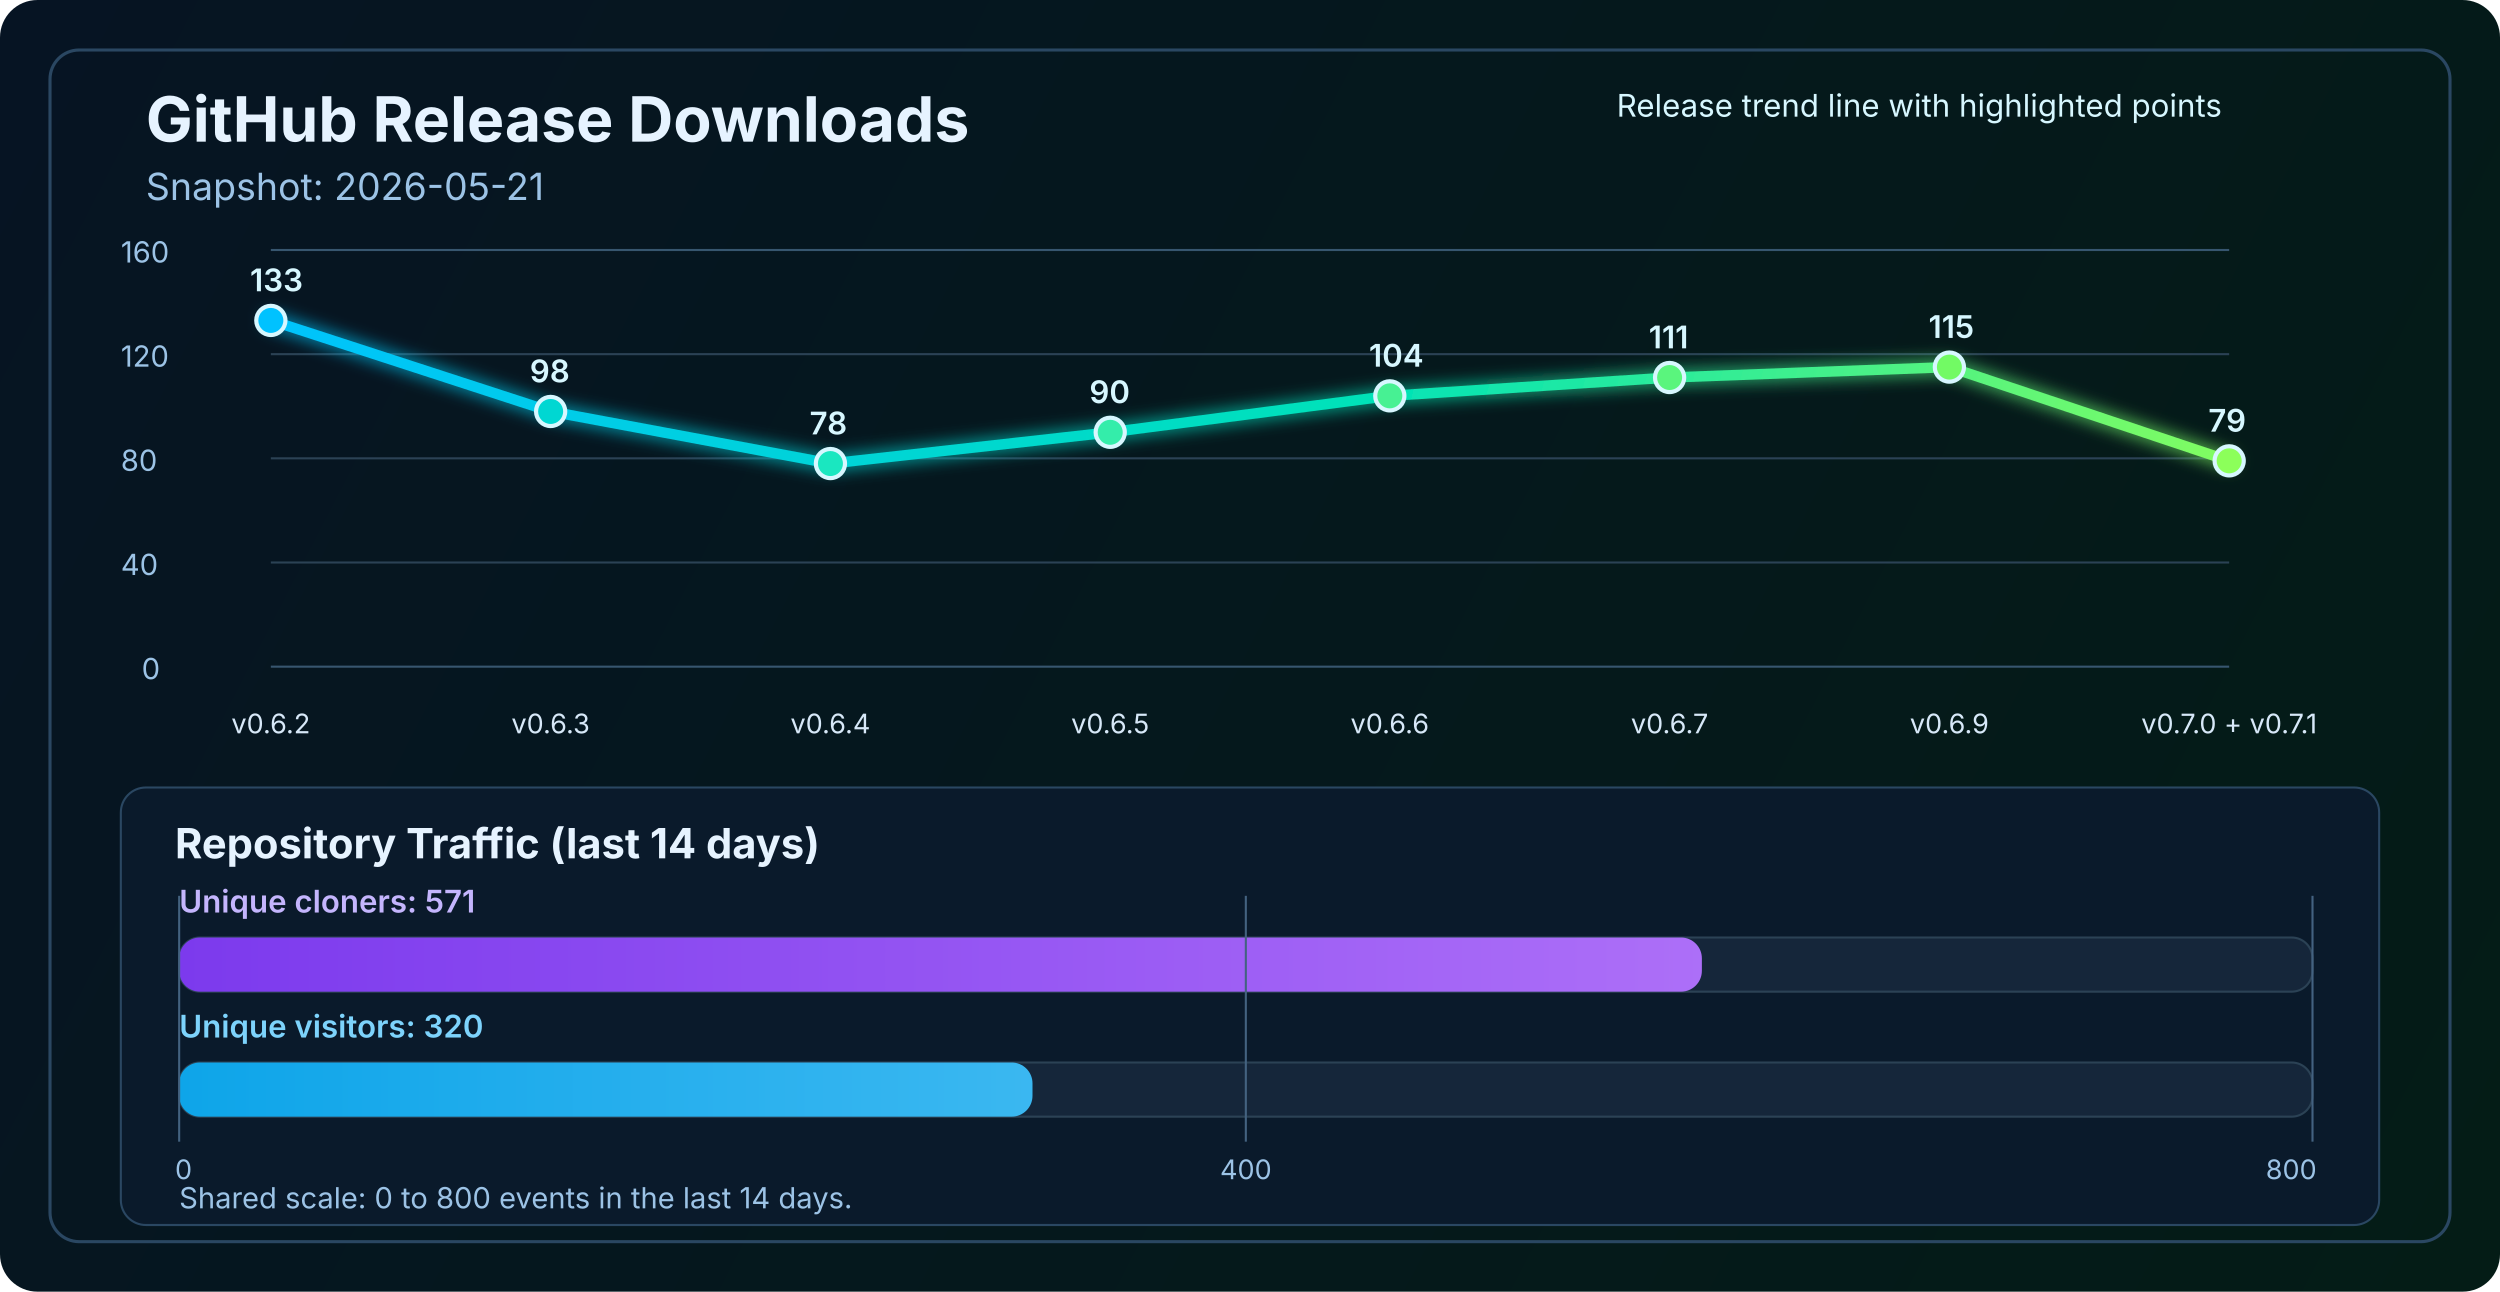
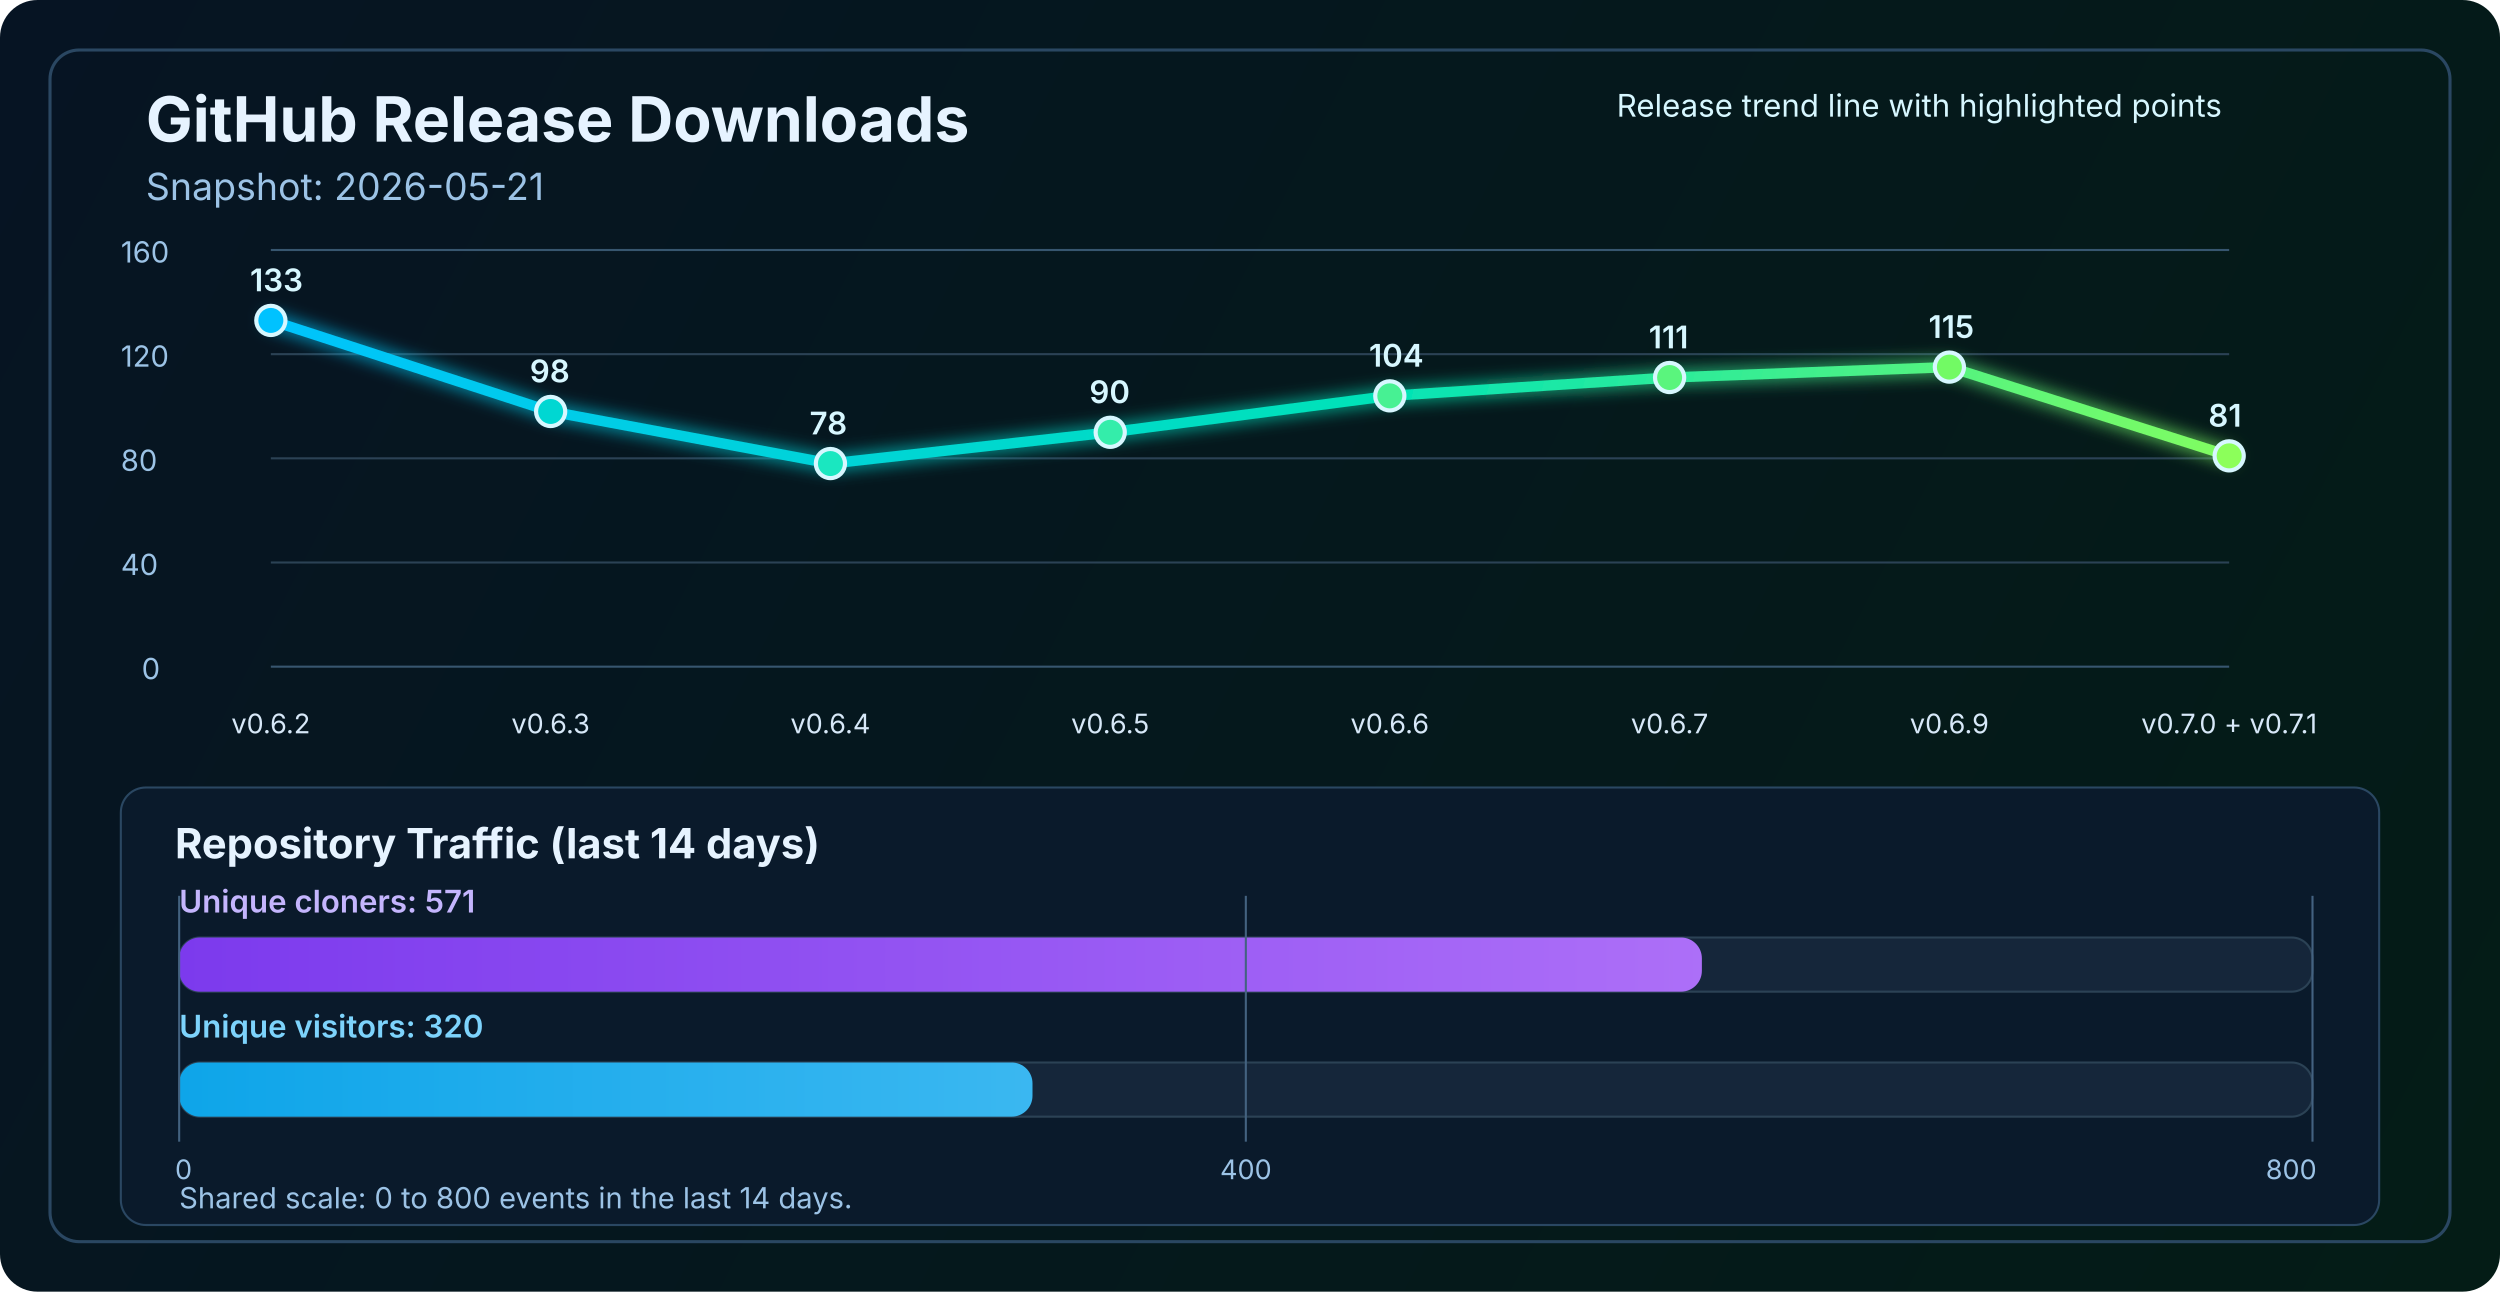
<svg xmlns="http://www.w3.org/2000/svg" width="1200" height="620" viewBox="0 0 1200 620" fill="none" role="img" aria-labelledby="title desc">
  <defs>
    <linearGradient id="bg" x1="0" y1="0" x2="1200" y2="620" gradientUnits="userSpaceOnUse">
      <stop stop-color="#061423" />
      <stop offset="1" stop-color="#041C16" />
    </linearGradient>
    <linearGradient id="line" x1="130" y1="86" x2="1070" y2="340" gradientUnits="userSpaceOnUse">
      <stop stop-color="#00C2FF" />
      <stop offset="0.55" stop-color="#00E2B8" />
      <stop offset="1" stop-color="#8CFF5A" />
    </linearGradient>
    <linearGradient id="cloneFill" x1="86" y1="450" x2="1110" y2="450" gradientUnits="userSpaceOnUse">
      <stop stop-color="#7C3AED" />
      <stop offset="1" stop-color="#C084FC" />
    </linearGradient>
    <linearGradient id="viewFill" x1="86" y1="482" x2="1110" y2="482" gradientUnits="userSpaceOnUse">
      <stop stop-color="#0EA5E9" />
      <stop offset="1" stop-color="#7DD3FC" />
    </linearGradient>
    <filter id="glow" x="-50%" y="-50%" width="200%" height="200%">
      <feGaussianBlur stdDeviation="4" result="blur" />
      <feMerge>
        <feMergeNode in="blur" />
        <feMergeNode in="SourceGraphic" />
      </feMerge>
    </filter>
  </defs>
  <rect width="1200" height="620" rx="18" fill="url(#bg)" />
  <rect x="24" y="24" width="1152" height="572" rx="14" stroke="#2A4762" stroke-width="1.5" />
  <text x="70" y="68" fill="#E6F3FF" font-size="30" font-family="SF Pro Display, -apple-system, BlinkMacSystemFont, Segoe UI, sans-serif" font-weight="700">GitHub Release Downloads</text>
  <text x="70" y="96" fill="#9CC3E6" font-size="18" font-family="SF Pro Text, -apple-system, BlinkMacSystemFont, Segoe UI, sans-serif">Snapshot: 2026-05-21</text>
  <line x1="130" y1="320.0" x2="1070" y2="320.0" stroke="#37566F" stroke-width="1" />
  <line x1="130" y1="270.0" x2="1070" y2="270.0" stroke="#2B4255" stroke-width="1" />
  <line x1="130" y1="220.0" x2="1070" y2="220.0" stroke="#2B4255" stroke-width="1" />
  <line x1="130" y1="170.0" x2="1070" y2="170.0" stroke="#2B4255" stroke-width="1" />
  <line x1="130" y1="120.0" x2="1070" y2="120.0" stroke="#37566F" stroke-width="1" />
  <text x="68" y="326.0" fill="#9CC3E6" font-size="14" font-family="SF Pro Text, -apple-system, BlinkMacSystemFont, Segoe UI, sans-serif">0</text>
  <text x="58" y="276.0" fill="#9CC3E6" font-size="14" font-family="SF Pro Text, -apple-system, BlinkMacSystemFont, Segoe UI, sans-serif">40</text>
  <text x="58" y="226.0" fill="#9CC3E6" font-size="14" font-family="SF Pro Text, -apple-system, BlinkMacSystemFont, Segoe UI, sans-serif">80</text>
  <text x="58" y="176.0" fill="#9CC3E6" font-size="14" font-family="SF Pro Text, -apple-system, BlinkMacSystemFont, Segoe UI, sans-serif">120</text>
  <text x="58" y="126.0" fill="#9CC3E6" font-size="14" font-family="SF Pro Text, -apple-system, BlinkMacSystemFont, Segoe UI, sans-serif">160</text>
-   <polyline points="130.0,153.8 264.3,197.5 398.6,222.5 532.9,207.5 667.1,190.0 801.4,181.2 935.7,176.2 1070.0,221.2" fill="none" stroke="url(#line)" stroke-width="5" stroke-linecap="round" stroke-linejoin="round" filter="url(#glow)" />
+   <polyline points="130.0,153.8 264.3,197.5 398.6,222.5 532.9,207.5 667.1,190.0 801.4,181.2 935.7,176.2 1070.0,218.8" fill="none" stroke="url(#line)" stroke-width="5" stroke-linecap="round" stroke-linejoin="round" filter="url(#glow)" />
  <circle cx="130.0" cy="153.8" r="7" fill="#00C2FF" stroke="#D7F7FF" stroke-width="2" />
  <circle cx="264.3" cy="197.5" r="7" fill="#00D7D2" stroke="#D7F7FF" stroke-width="2" />
  <circle cx="398.6" cy="222.5" r="7" fill="#1AE7C0" stroke="#D7F7FF" stroke-width="2" />
  <circle cx="532.9" cy="207.5" r="7" fill="#34EDAA" stroke="#D7F7FF" stroke-width="2" />
  <circle cx="667.1" cy="190.0" r="7" fill="#47F193" stroke="#D7F7FF" stroke-width="2" />
  <circle cx="801.4" cy="181.2" r="7" fill="#5AF57D" stroke="#D7F7FF" stroke-width="2" />
  <circle cx="935.7" cy="176.2" r="7" fill="#72FA64" stroke="#D7F7FF" stroke-width="2" />
-   <circle cx="1070.0" cy="221.2" r="7" fill="#8CFF5A" stroke="#D7F7FF" stroke-width="2" />
+   <circle cx="1070.0" cy="218.8" r="7" fill="#8CFF5A" stroke="#D7F7FF" stroke-width="2" />
  <text x="130.0" y="352" text-anchor="middle" fill="#D7E8F8" font-size="13" font-family="SF Pro Text, -apple-system, BlinkMacSystemFont, Segoe UI, sans-serif">v0.6.2</text>
  <text x="264.3" y="352" text-anchor="middle" fill="#D7E8F8" font-size="13" font-family="SF Pro Text, -apple-system, BlinkMacSystemFont, Segoe UI, sans-serif">v0.6.3</text>
  <text x="398.6" y="352" text-anchor="middle" fill="#D7E8F8" font-size="13" font-family="SF Pro Text, -apple-system, BlinkMacSystemFont, Segoe UI, sans-serif">v0.6.4</text>
  <text x="532.9" y="352" text-anchor="middle" fill="#D7E8F8" font-size="13" font-family="SF Pro Text, -apple-system, BlinkMacSystemFont, Segoe UI, sans-serif">v0.6.5</text>
  <text x="667.1" y="352" text-anchor="middle" fill="#D7E8F8" font-size="13" font-family="SF Pro Text, -apple-system, BlinkMacSystemFont, Segoe UI, sans-serif">v0.6.6</text>
  <text x="801.4" y="352" text-anchor="middle" fill="#D7E8F8" font-size="13" font-family="SF Pro Text, -apple-system, BlinkMacSystemFont, Segoe UI, sans-serif">v0.6.7</text>
  <text x="935.7" y="352" text-anchor="middle" fill="#D7E8F8" font-size="13" font-family="SF Pro Text, -apple-system, BlinkMacSystemFont, Segoe UI, sans-serif">v0.6.9</text>
  <text x="1070.0" y="352" text-anchor="middle" fill="#D7E8F8" font-size="13" font-family="SF Pro Text, -apple-system, BlinkMacSystemFont, Segoe UI, sans-serif">v0.7.0 + v0.7.1</text>
  <text x="120.0" y="139.8" fill="#D7F7FF" font-size="15" font-family="SF Pro Text, -apple-system, BlinkMacSystemFont, Segoe UI, sans-serif" font-weight="600">133</text>
  <text x="254.3" y="183.5" fill="#D7F7FF" font-size="15" font-family="SF Pro Text, -apple-system, BlinkMacSystemFont, Segoe UI, sans-serif" font-weight="600">98</text>
  <text x="388.6" y="208.5" fill="#D7F7FF" font-size="15" font-family="SF Pro Text, -apple-system, BlinkMacSystemFont, Segoe UI, sans-serif" font-weight="600">78</text>
  <text x="522.9" y="193.5" fill="#D7F7FF" font-size="15" font-family="SF Pro Text, -apple-system, BlinkMacSystemFont, Segoe UI, sans-serif" font-weight="600">90</text>
  <text x="657.1" y="176.0" fill="#D7F7FF" font-size="15" font-family="SF Pro Text, -apple-system, BlinkMacSystemFont, Segoe UI, sans-serif" font-weight="600">104</text>
  <text x="791.4" y="167.2" fill="#D7F7FF" font-size="15" font-family="SF Pro Text, -apple-system, BlinkMacSystemFont, Segoe UI, sans-serif" font-weight="600">111</text>
  <text x="925.7" y="162.2" fill="#D7F7FF" font-size="15" font-family="SF Pro Text, -apple-system, BlinkMacSystemFont, Segoe UI, sans-serif" font-weight="600">115</text>
-   <text x="1060.0" y="207.2" fill="#D7F7FF" font-size="15" font-family="SF Pro Text, -apple-system, BlinkMacSystemFont, Segoe UI, sans-serif" font-weight="600">79</text>
+   <text x="1060.0" y="204.8" fill="#D7F7FF" font-size="15" font-family="SF Pro Text, -apple-system, BlinkMacSystemFont, Segoe UI, sans-serif" font-weight="600">81</text>
  <text x="776" y="56" fill="#D7F7FF" font-size="15" font-family="SF Pro Text, -apple-system, BlinkMacSystemFont, Segoe UI, sans-serif">Release trend line with highlighted points</text>
  <rect x="58" y="378" width="1084" height="210" rx="12" fill="#0A1A2B" stroke="#2A4762" stroke-width="1" />
  <text x="84" y="412" fill="#E6F3FF" font-size="20" font-family="SF Pro Text, -apple-system, BlinkMacSystemFont, Segoe UI, sans-serif" font-weight="700">Repository Traffic (last 14 days)</text>
  <text x="86" y="438" fill="#C4B5FD" font-size="15" font-family="SF Pro Text, -apple-system, BlinkMacSystemFont, Segoe UI, sans-serif" font-weight="600">Unique cloners: 571</text>
  <rect x="86" y="450" width="1024" height="26" rx="10" fill="#15263A" stroke="#2B4255" stroke-width="1" />
  <rect x="86" y="450" width="730.9" height="26" rx="10" fill="url(#cloneFill)" />
  <text x="86" y="498" fill="#7DD3FC" font-size="15" font-family="SF Pro Text, -apple-system, BlinkMacSystemFont, Segoe UI, sans-serif" font-weight="600">Unique visitors: 320</text>
  <rect x="86" y="510" width="1024" height="26" rx="10" fill="#15263A" stroke="#2B4255" stroke-width="1" />
  <rect x="86" y="510" width="409.6" height="26" rx="10" fill="url(#viewFill)" />
  <line x1="86" y1="430" x2="86" y2="548" stroke="#436280" stroke-width="1" />
  <line x1="598.0" y1="430" x2="598.0" y2="548" stroke="#436280" stroke-width="1" />
  <line x1="1110" y1="430" x2="1110" y2="548" stroke="#436280" stroke-width="1" />
  <text x="84" y="566" text-anchor="start" fill="#9CC3E6" font-size="13" font-family="SF Pro Text, -apple-system, BlinkMacSystemFont, Segoe UI, sans-serif">0</text>
  <text x="598.0" y="566" text-anchor="middle" fill="#9CC3E6" font-size="13" font-family="SF Pro Text, -apple-system, BlinkMacSystemFont, Segoe UI, sans-serif">400</text>
  <text x="1112" y="566" text-anchor="end" fill="#9CC3E6" font-size="13" font-family="SF Pro Text, -apple-system, BlinkMacSystemFont, Segoe UI, sans-serif">800</text>
  <text x="86" y="580" fill="#9CC3E6" font-size="14" font-family="SF Pro Text, -apple-system, BlinkMacSystemFont, Segoe UI, sans-serif">Shared scale: 0 to 800 events in the last 14 days.</text>
</svg>
